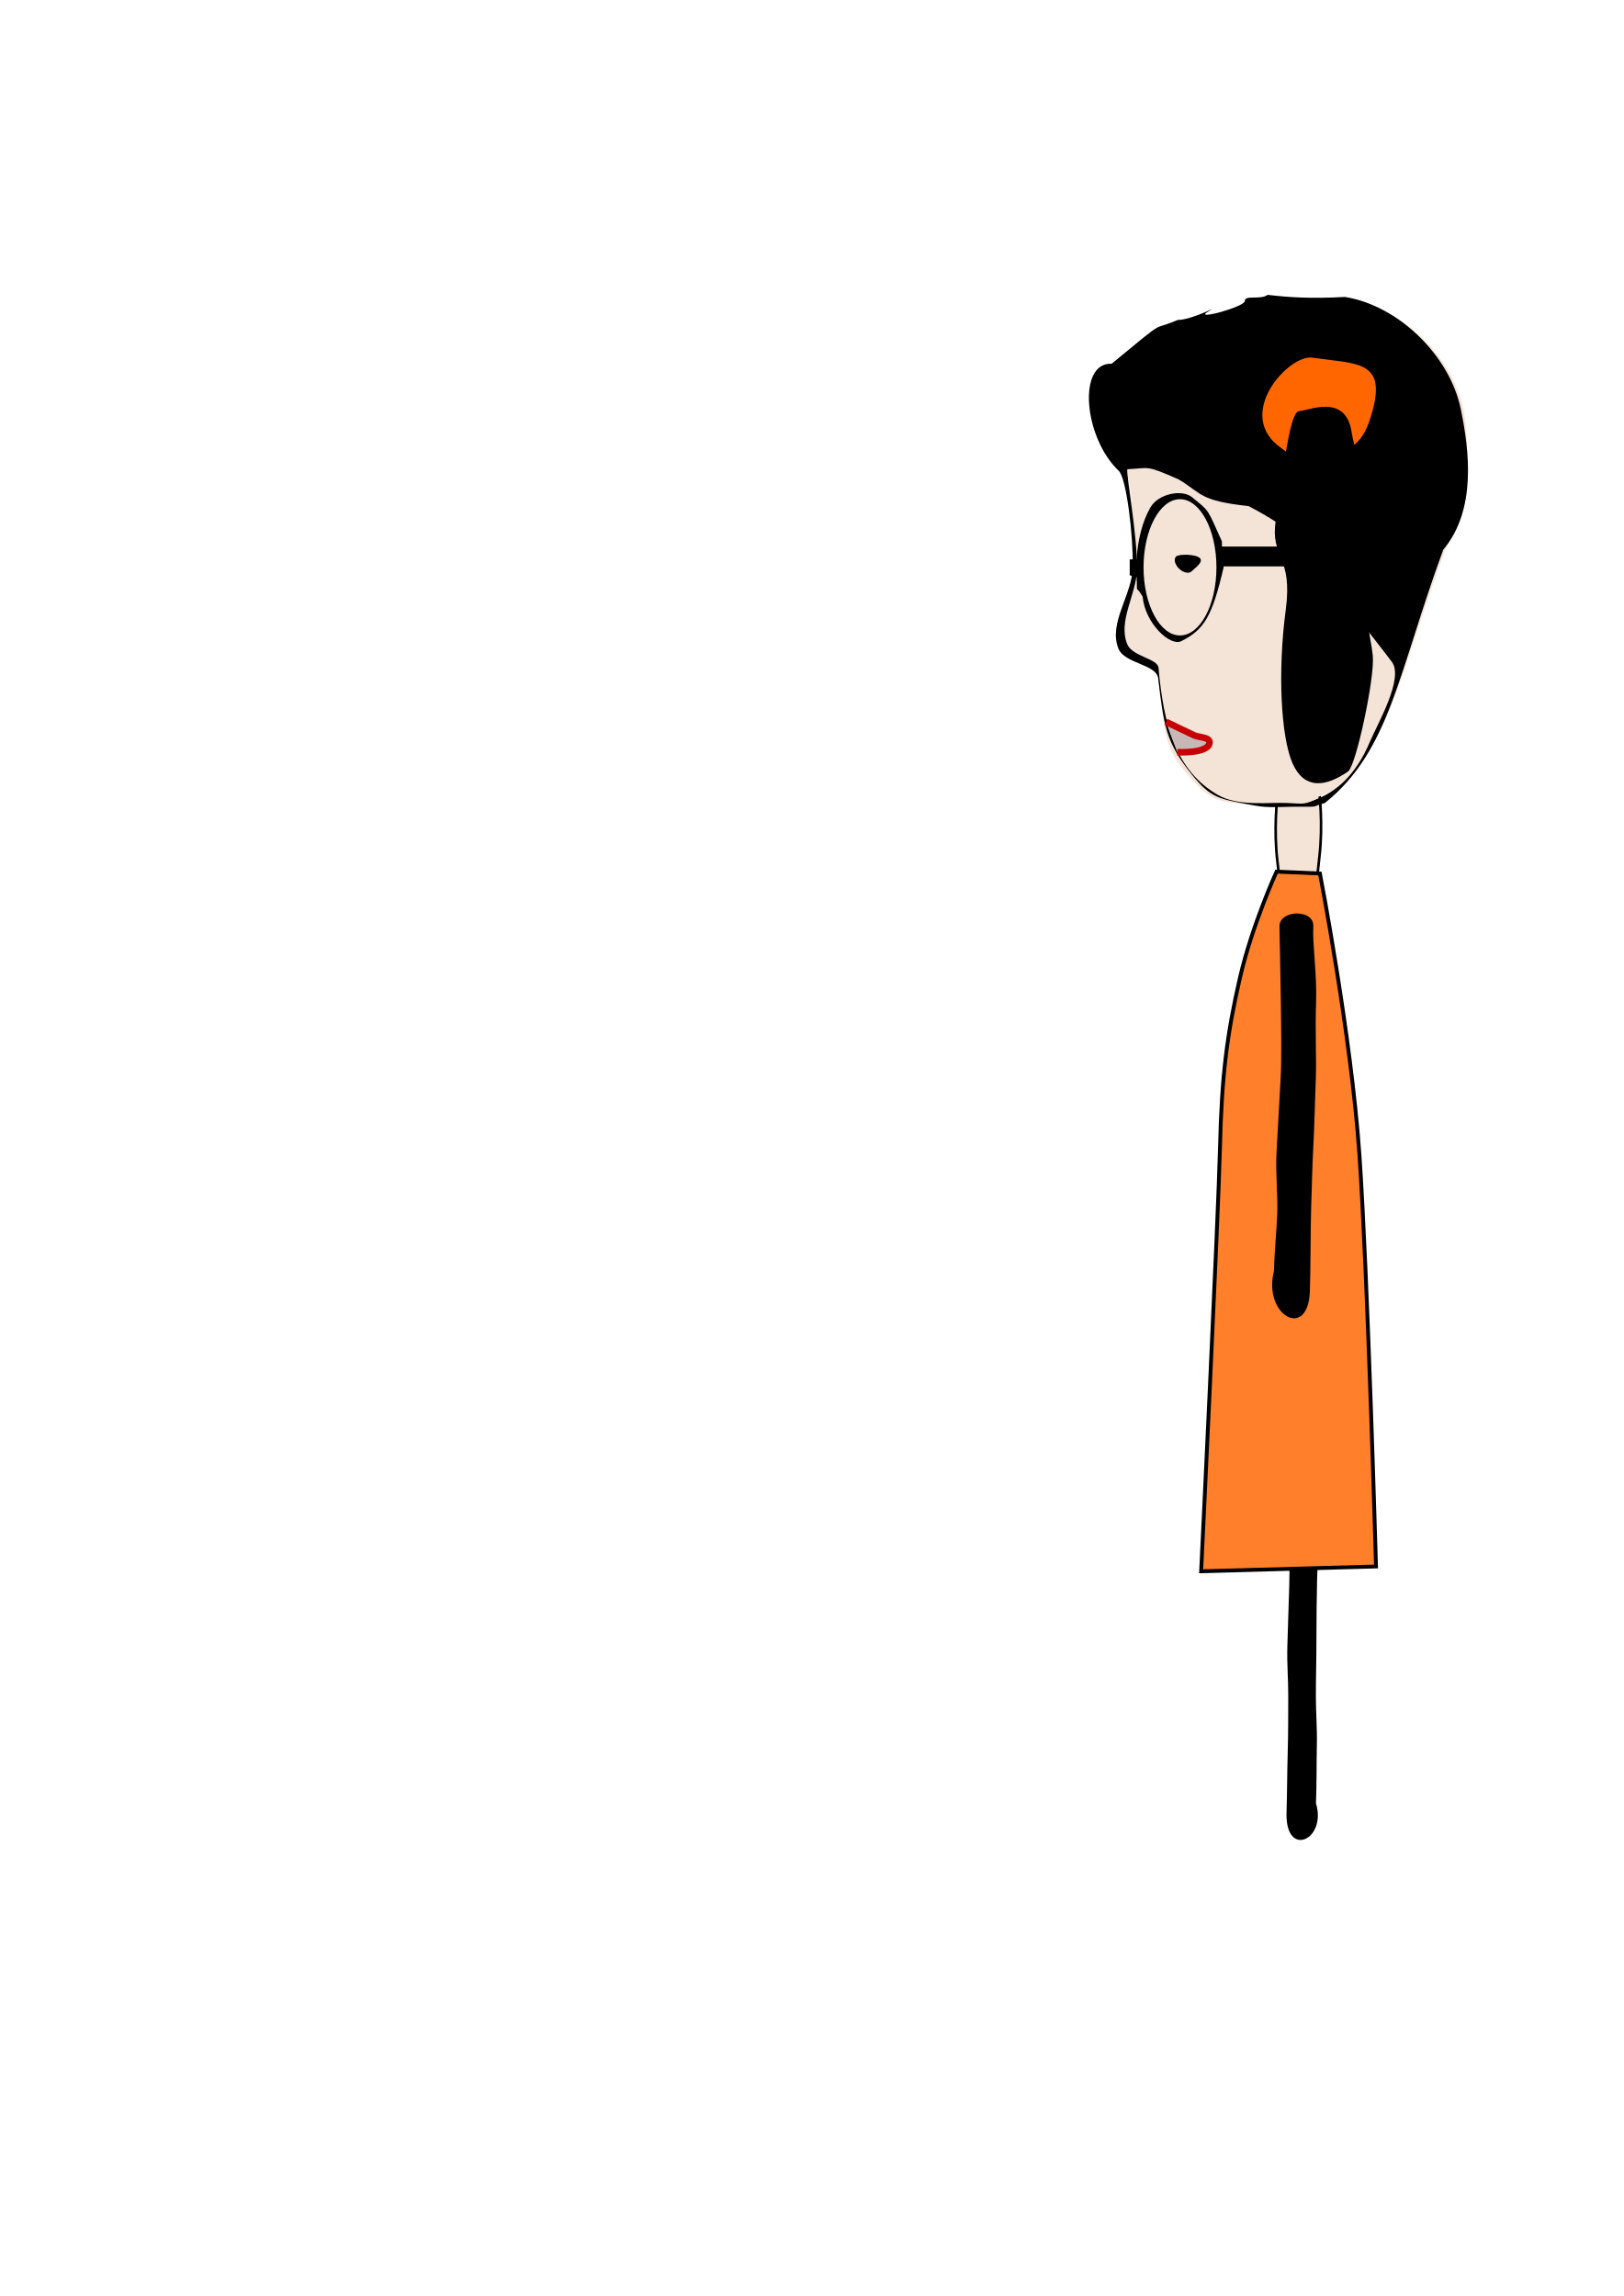
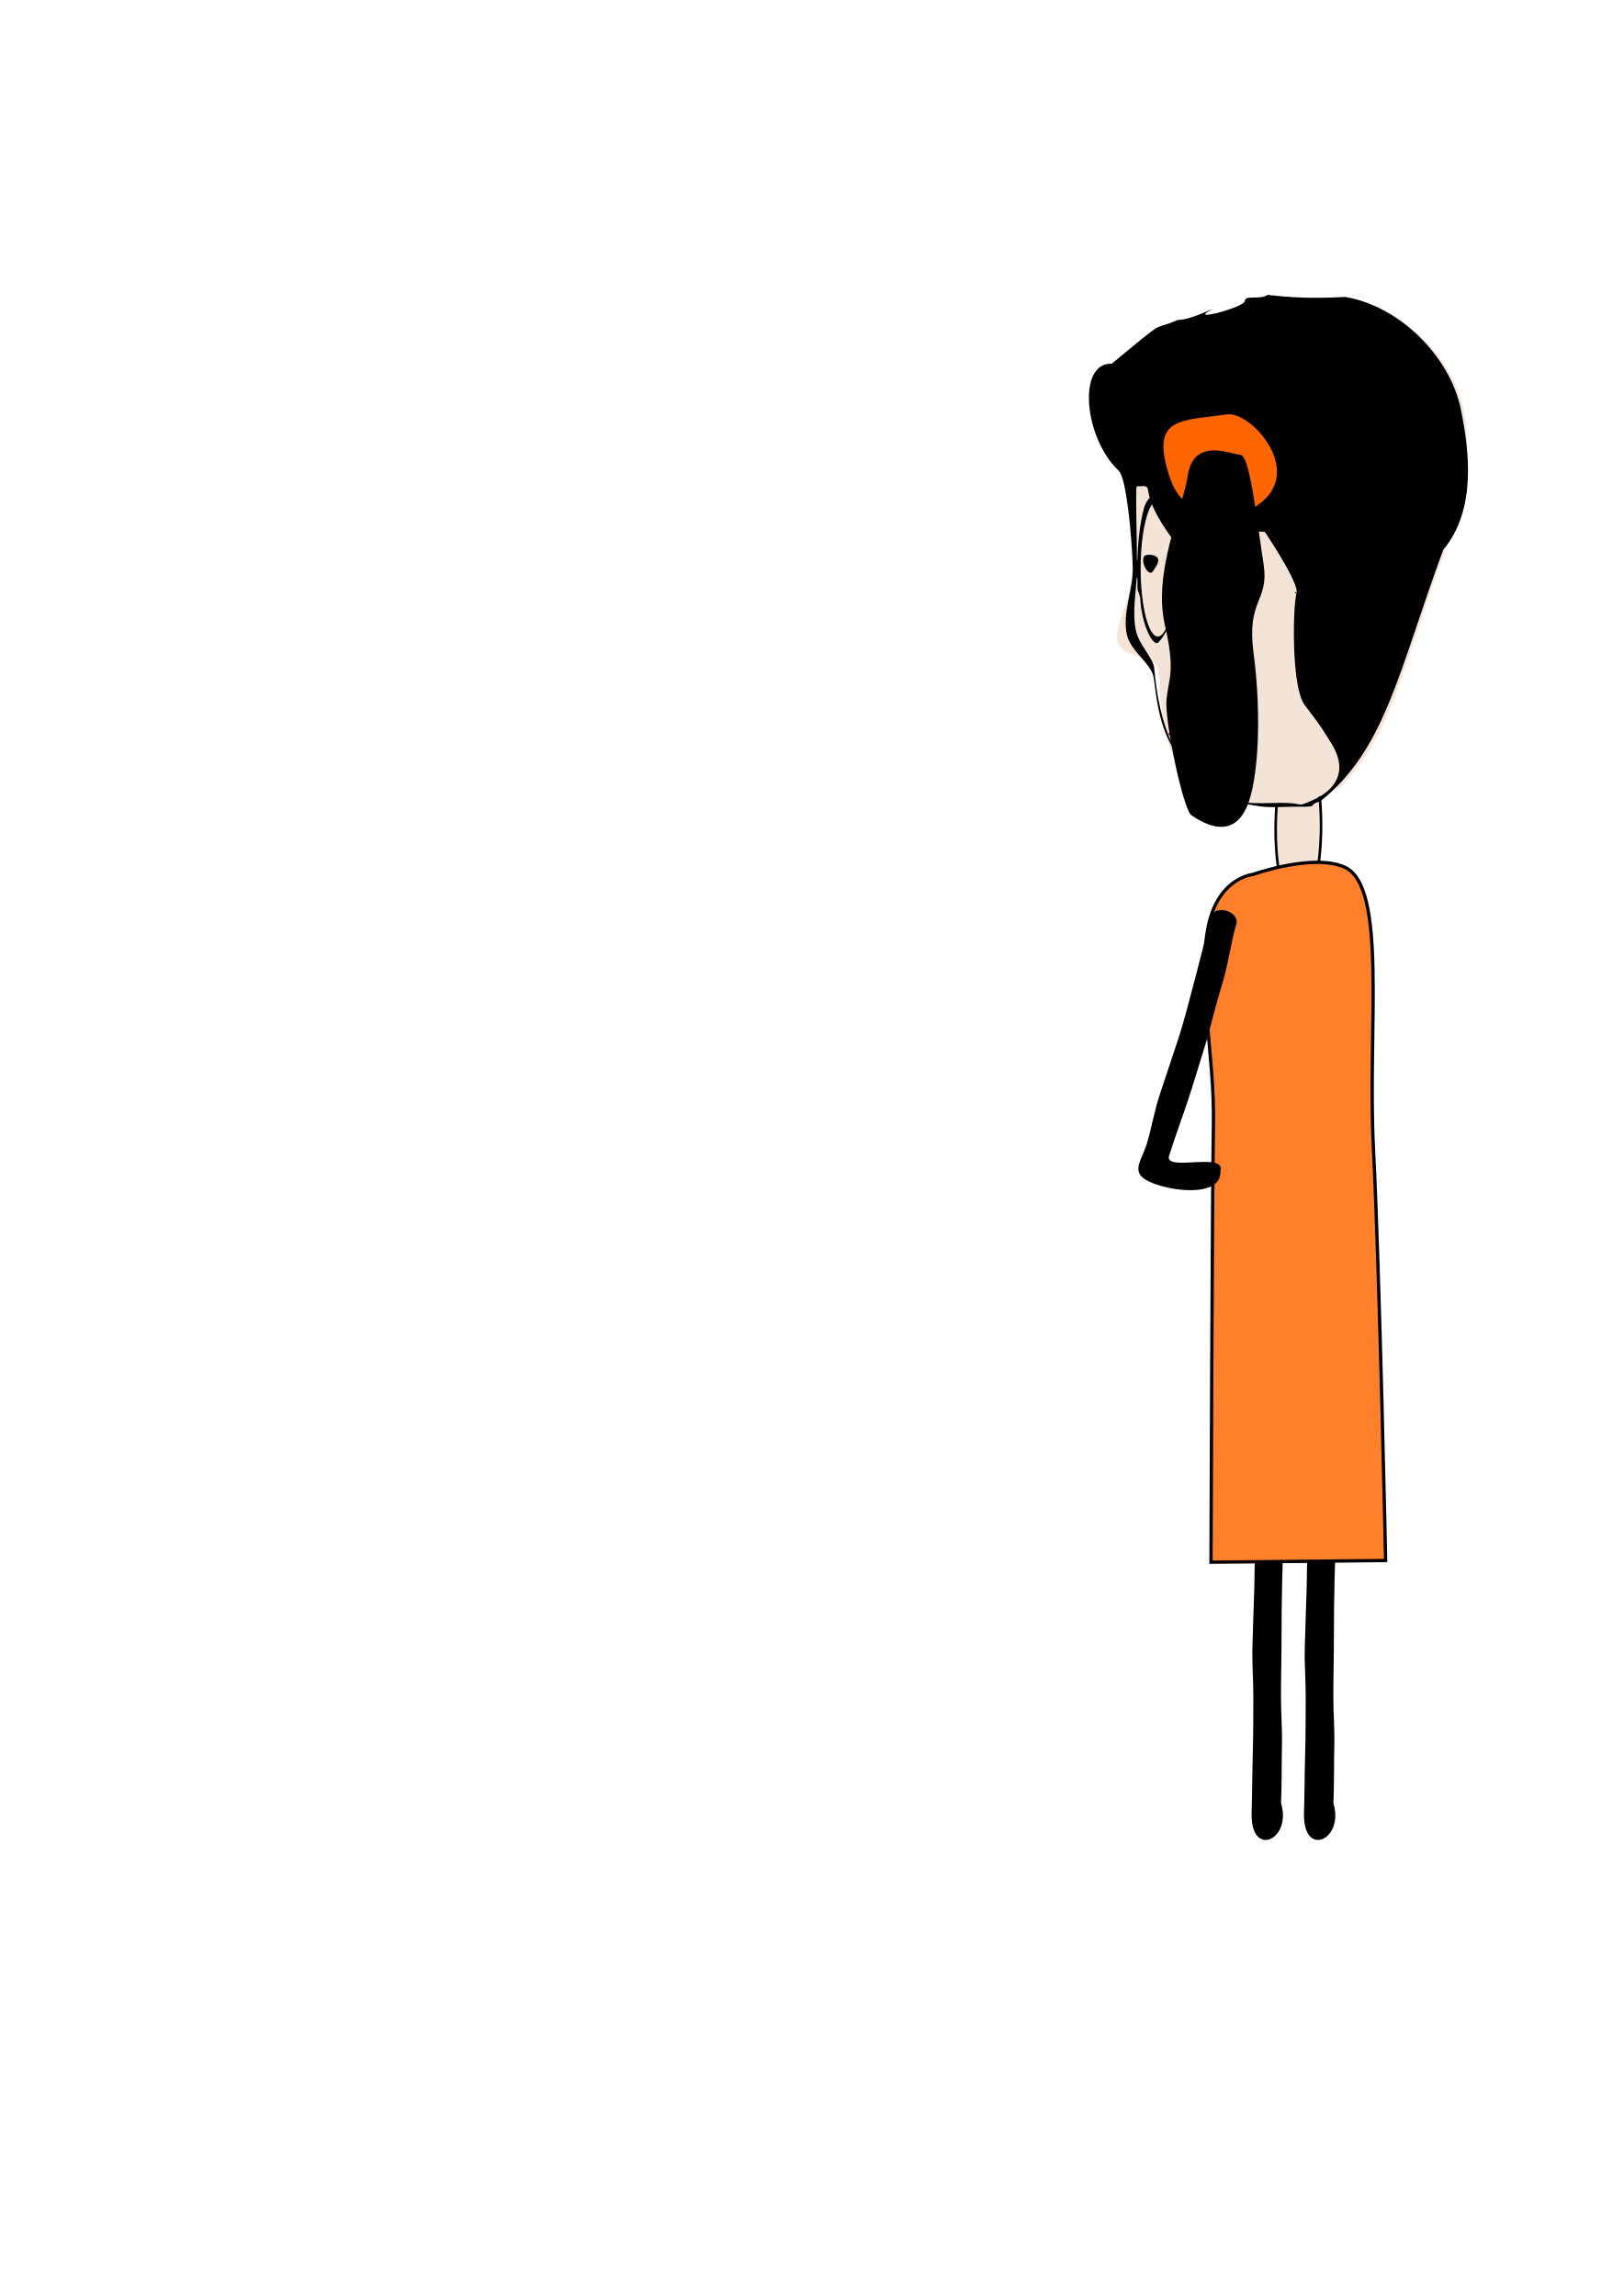
<svg xmlns="http://www.w3.org/2000/svg" width="744.094" height="1052.362" id="svg3905" version="1.1">
  <defs id="defs3907" />
  <g id="layer1">
    <path d="m 590.993,541.025 c 0.564,-1.053 2.362,-4.608 3.504,-6.322 1.142,-1.714 1.901,-2.752 2.68,-3.945 0.78,-1.193 0.788,-2.032 1.407,-3.19 0.62,-1.158 1.317,-2.485 2.162,-3.752 0.845,-1.267 1.363,-2.306 2.384,-3.836 1.819,-2.916 -11.835,-1.356 -9.59,0.902 -0.907,1.267 -1.528,2.594 -2.26,3.754 -0.731,1.16 -2.01,2.221 -2.651,3.43 -0.641,1.209 -1.196,2.815 -2.778,5.393 -1.582,2.577 -3.685,5.542 -4.686,6.568 -1.001,1.026 9.262,2.051 9.826,0.998 z" id="path3054" style="display:inline;fill:#000000;fill-opacity:1;stroke:none" />
-     <path style="display:inline;fill:#000000;fill-opacity:1;stroke:none" id="path3060" d="m 591.066,681.751 c -0.011,7.488 0.109,32.781 -0.234,44.928 -0.348,12.146 -0.66,19.483 -0.881,27.935 -0.221,8.453 0.425,14.506 0.414,22.741 -0.011,8.235 -0.005,17.671 -0.264,26.646 -0.259,8.975 -0.214,16.368 -0.528,27.205 -0.411,20.683 18.592,12.076 13.496,-4.648 0.351,-8.963 0.233,-18.415 0.407,-26.639 0.175,-8.224 -0.45,-14.031 -0.448,-22.629 0.003,-8.598 0.271,-16.903 0.264,-28.974 -0.007,-12.071 0.4,-36.221 1.08,-43.429 0.679,-7.208 -13.291,-30.624 -13.302,-23.136 z" />
+     <path style="fill:#000000;fill-opacity:1;stroke:none;display:inline" id="path3060" d="m 599.066,681.751 c -0.011,7.488 0.109,32.781 -0.234,44.928 -0.348,12.146 -0.66,19.483 -0.881,27.935 -0.221,8.453 0.425,14.506 0.414,22.741 -0.011,8.235 -0.005,17.671 -0.264,26.646 -0.259,8.975 -0.214,16.368 -0.528,27.205 -0.411,20.683 18.592,12.076 13.496,-4.648 0.351,-8.963 0.233,-18.415 0.407,-26.639 0.175,-8.224 -0.45,-14.031 -0.448,-22.629 0.003,-8.598 0.271,-16.903 0.264,-28.974 -0.007,-12.071 0.4,-36.221 1.08,-43.429 0.679,-7.208 -13.291,-30.624 -13.302,-23.136 z" />
    <path id="path3068" d="m 585.366,365.24 19.204,-2.256 c 0,0 1.848,14.602 0.061,29.823 -1.787,15.221 -2.65,37.541 -9.526,38.348 -6.877,0.808 -7.829,-21.298 -9.678,-36.093 -1.848,-14.794 -0.061,-29.823 -0.061,-29.823 z" style="fill:#f4e3d7;fill-opacity:1;stroke:#000000;stroke-width:1.19;stroke-miterlimit:4;stroke-dasharray:none;stroke-opacity:1" />
-     <path id="path3066" d="m 585.007,399.511 19.873,0.858 c 0,0 14.32,74.028 18.117,129.049 3.798,55.021 7.587,188.567 7.587,188.567 l -80.137,2.203 c 0,0 7.899,-162.738 8.654,-194.714 0.755,-31.975 3.15,-51.42 9.167,-77.447 5.599,-24.219 16.738,-48.516 16.738,-48.516 z" style="display:inline;fill:#ff7f2a;fill-opacity:1;stroke:#000000;stroke-width:1.759;stroke-miterlimit:4;stroke-dasharray:none;stroke-opacity:1" />
+     <path d="m 575.066,681.751 c -0.011,7.488 0.109,32.781 -0.234,44.928 -0.348,12.146 -0.66,19.483 -0.881,27.935 -0.221,8.453 0.425,14.506 0.414,22.741 -0.011,8.235 -0.005,17.671 -0.264,26.646 -0.259,8.975 -0.214,16.368 -0.528,27.205 -0.411,20.683 18.592,12.076 13.496,-4.648 0.351,-8.963 0.233,-18.415 0.407,-26.639 0.175,-8.224 -0.45,-14.031 -0.448,-22.629 0.003,-8.598 0.271,-16.903 0.264,-28.974 -0.007,-12.071 0.4,-36.221 1.08,-43.429 0.679,-7.208 -13.291,-30.624 -13.302,-23.136 z" id="path2999" style="fill:#000000;fill-opacity:1;stroke:none;display:inline" />
+     <path id="path3066" d="m 574.099,400.819 c 0,0 27.435,-9.79 41.973,-3.43 19.955,8.73 10.542,74.086 13.337,129.149 2.796,55.064 5.585,188.713 5.585,188.713 l -80.027,0.775 c 0,0 0.556,-168.584 1.113,-200.584 0.556,-32 -7.146,-62.897 -2.716,-88.945 4.122,-24.238 20.735,-25.678 20.735,-25.678 z" style="fill:#ff7f2a;fill-opacity:1;stroke:#000000;stroke-width:1.509;stroke-miterlimit:4;stroke-opacity:1;stroke-dasharray:none;display:inline" />
    <path style="display:inline;fill:#f4e3d7;fill-opacity:1" d="m 542.158,147.352 c 6.757,0 20.14,-7.402 14.245,-4.05 -8.452,4.807 16.214,-1.798 16.214,-4.51 0,-2.881 7.088,-0.361 10.348,-2.777 9.727,1.121 19.432,1.796 35.125,0.945 24.151,3.882 47.474,26.452 52.487,50.567 3.919,18.849 1.152,44.351 -7.949,63.615 -20.47,55.491 -23.692,83.945 -48.504,110.06 -6.338,1.641 -7.222,4.707 -16.202,4.632 -9.648,-0.08 -13.627,5.324 -21.636,3.833 -15.204,-2.83 -19.262,-0.246 -29.981,-12.247 -12.402,-13.884 -12.19,-18.747 -14.833,-40.34 -0.381,-3.222 1.382,-12.541 -4.839,-14.58 -6.969,-2.283 -14.726,-3.424 -14.785,-10.766 -0.059,-7.342 6.241,-15.329 7.061,-31.182 0.819,-15.852 -0.032,-41.801 -3.474,-45.044 -15.977,-15.058 -18.789,-49.06 -3.243,-48.375 26.874,-22.095 17.133,-14.191 29.966,-19.781 z" id="path3879" />
-     <path id="path3076" d="m 539.696,146.65 c 6.825,0 20.343,-7.511 14.389,-4.109 -8.537,4.878 16.378,-1.825 16.378,-4.577 0,-2.924 7.159,-0.366 10.453,-2.818 9.825,1.138 19.628,1.822 35.48,0.959 24.395,3.94 47.954,26.842 53.018,51.312 3.958,19.127 7.308,46.328 -8.029,64.553 -20.677,56.309 -24.37,92.237 -54.261,116.091 -6.402,1.665 -2.028,1.773 -11.099,1.697 -9.746,-0.081 -13.765,0.812 -21.855,-0.701 -15.357,-2.872 -19.022,-2.896 -28.112,-14.204 -11.811,-14.694 -12.642,-22.033 -15.311,-43.944 -0.77,-6.539 -15.457,-6.635 -18.247,-13.714 -4.623,-11.733 6.411,-24.643 6.609,-37.253 0.234,-14.863 -2.929,-40.84 -6.406,-44.132 -16.138,-15.28 -18.979,-49.783 -3.275,-49.088 27.145,-22.421 17.306,-14.4 30.268,-20.073 z m 65.124,219.025 c 7.066,-3.092 16.217,-9.66 22.995,-25.743 3.381,-8.023 15.648,-28.982 10.054,-36.543 -6.502,-8.788 -23.147,-28.621 -21.299,-31.366 -4.29,-0.358 -5.88,-20.164 -44.35,-40.028 -22.824,-2.548 -21.131,-5.687 -32.02,-12.223 -15.392,-6.826 -13.051,-5.193 -23.576,-4.712 -0.637,2.148 4.658,30.417 4.428,45.73 -0.175,11.63 -8.954,23.909 -4.406,34.614 2.32,5.461 13.908,6.505 14.27,10.64 2.302,26.292 7.913,47.289 27.352,58.392 9.226,5.27 23.18,3.245 31.571,3.606 8.385,0.361 7.288,0.965 14.981,-2.365 z" style="display:inline;fill:#000000" />
-     <path style="display:inline;fill:#ff6600;fill-opacity:1;stroke:none" d="m 587.296,205.47 c 12.783,8.779 2.768,11.869 15.466,6.889 16.932,-6.64 21.961,-7.85 26.347,-24.508 5.981,-22.718 -7.526,-21.007 -27.697,-23.918 -10.927,-1.577 -36.256,26.331 -14.116,41.537 z" id="path3072" />
-     <path style="display:inline;fill:#000000;stroke:#000000;stroke-width:1.785;stroke-miterlimit:4" d="m 628.987,266.33 c -4.913,21.495 -1.774,24.161 -0.774,34.216 1,10.055 -7.708,50.135 -11.083,52.432 -9.776,6.654 -18.921,8.152 -24.03,-3.593 -5.109,-11.746 -6.812,-41.088 -2.967,-69.996 3.32,-24.953 -7.222,-23.961 -4.62,-40.587 2.602,-16.626 6.197,-49.544 10.168,-49.544 3.971,0 20.183,-7.999 22.785,8.626 2.602,16.626 16.05,44.251 10.52,68.446 z" id="path3874" />
-     <rect style="display:inline;fill:#000000;stroke:#000000;stroke-width:3;stroke-miterlimit:4;stroke-dasharray:none" id="rect3877" width="35.63" height="6.083" x="559.938" y="252.015" />
-     <path style="display:inline;fill:#000000;fill-opacity:1;stroke:none" id="path3062" d="m 601.852,424.651 c -0.45,8.181 1.729,21.803 1.263,34.957 -0.467,13.154 0.232,25.182 -0.111,34.344 -0.342,9.162 -0.689,23.404 -1.184,32.401 -0.495,8.997 -0.605,17.51 -0.949,27.229 -0.343,9.719 -0.189,26.696 -0.603,38.432 -0.939,22.462 -21.539,10.744 -16.478,-9.312 0.27,-9.673 1.156,-17.085 1.52,-26.013 0.365,-8.928 -0.842,-18.966 -0.319,-28.363 0.524,-9.396 1.184,-21.663 1.927,-34.859 0.744,-13.196 -0.48,-61.223 -0.578,-68.864 -0.097,-7.641 15.959,-8.134 15.51,0.047 z" />
-     <path style="display:inline;fill:#c8b7b7;fill-opacity:1;stroke:#c60003;stroke-width:3;stroke-linecap:butt;stroke-linejoin:miter;stroke-miterlimit:4;stroke-dasharray:none;stroke-opacity:1" d="m 534.296,330.847 c 0,0 8.54,4.084 12.809,6.126 2.393,1.144 7.39,0.789 7.178,3.433 -0.41,5.117 -14.774,4.345 -14.774,4.345" id="path3870" />
-     <path id="path3090" d="m 559.958,248.113 c -6.951,-15.191 -5.175,-13.267 -13.677,-20.22 -4.571,-3.737 -15.419,-1.686 -19.129,4.762 -3.58,6.286 -5.793,14.803 -6.271,23.725 l -3.168,0 0,7.3 3.168,0.869 c 0.477,8.922 -0.826,2.665 2.754,8.911 1.199,12.531 12.742,22.865 17.622,20.445 10.52,-5.214 14.23,-11.25 19.481,-33.835 l -0.502,-7.862 0.502,0.869 c -0.519,15.078 -0.781,-4.965 -0.781,-4.965 z m -19.202,43.145 c -9.221,0 -16.707,-14.032 -16.707,-31.227 0,-17.236 7.507,-31.227 16.707,-31.227 9.221,0 16.707,14.032 16.707,31.227 0,17.236 -7.486,31.227 -16.707,31.227 z" />
-     <path style="display:inline;fill:#000000;fill-opacity:1;stroke:none" d="m 549.828,255.772 c 1.977,1.861 -2.575,4.836 -3.738,6.071 -1.163,1.235 -3.709,0.728 -5.685,-1.133 -1.977,-1.861 -2.636,-4.371 -1.473,-5.607 1.163,-1.235 8.92,-1.193 10.897,0.668 z" id="path3094" />
+     <path id="path3076" d="m 539.696,146.65 c 6.825,0 20.343,-7.511 14.389,-4.109 -8.537,4.878 16.378,-1.825 16.378,-4.577 0,-2.924 7.159,-0.366 10.453,-2.818 9.825,1.138 19.628,1.822 35.48,0.959 24.395,3.94 47.954,26.842 53.018,51.312 3.958,19.127 7.308,46.328 -8.029,64.553 -20.677,56.309 -26.513,91.522 -56.404,115.376 -6.402,1.665 0.115,2.487 -8.956,2.412 -9.746,-0.081 -13.765,0.812 -21.855,-0.701 -15.357,-2.872 -19.022,-2.896 -28.112,-14.204 -11.811,-14.694 -14.642,-22.033 -17.311,-43.944 -0.77,-6.539 -10.436,-12.193 -12.247,-19.714 -2.447,-10.163 2.927,-20.804 2.609,-31.253 -0.452,-14.858 -2.929,-40.84 -6.406,-44.132 -16.138,-15.28 -18.979,-49.783 -3.275,-49.088 27.145,-22.421 17.306,-14.4 30.268,-20.073 z m 61.91,220.096 c 7.066,-3.092 17.893,-10.892 8.506,-26.06 -6.409,-10.357 -6.649,-10.022 -12.243,-17.584 -6.502,-8.788 -5.31,-48.987 -3.463,-51.732 -4.29,-0.358 8.753,8.05 -14.718,-27.528 -22.824,-2.548 -30.743,10.75 -41.632,4.215 -18.964,-25.398 -6.622,-25.622 -17.147,-25.141 -0.637,2.148 0.208,25.248 0.142,37.872 -0.05,9.539 -2.52,19.312 -0.406,28.614 1.373,6.04 7.908,12.505 8.27,16.64 2.302,26.292 9.913,47.289 29.352,58.392 9.226,5.27 23.18,3.245 31.571,3.606 8.385,0.361 4.073,2.037 11.766,-1.294 z" style="fill:#000000;display:inline" />
+     <path style="fill:#ff6600;fill-opacity:1;stroke:none;display:inline" d="m 576.406,231.47 c -12.783,8.779 -2.768,11.869 -15.466,6.889 -16.932,-6.64 -21.961,-7.85 -26.347,-24.508 -5.981,-22.718 7.526,-21.007 27.697,-23.918 10.927,-1.577 36.256,26.331 14.116,41.537 z" id="path3072" />
+     <path style="fill:#c8b7b7;fill-opacity:1;stroke:#c60003;stroke-width:3;stroke-linecap:butt;stroke-linejoin:miter;stroke-miterlimit:4;stroke-opacity:1;stroke-dasharray:none;display:inline" d="m 536.6,337.226 c 0.85,-1.645 7.206,0.45 7.683,3.181 0.37,2.12 -4.774,4.345 -4.774,4.345" id="path3870" />
+     <path style="fill:#000000;stroke:#000000;stroke-width:1.785;stroke-miterlimit:4;display:inline" d="m 534.714,286.33 c 4.913,21.495 1.774,24.161 0.774,34.216 -1,10.055 7.708,50.135 11.083,52.432 9.776,6.654 18.921,8.152 24.03,-3.593 5.109,-11.746 6.812,-41.088 2.967,-69.996 -3.32,-24.953 7.222,-23.961 4.62,-40.587 -2.602,-16.626 -6.197,-49.544 -10.168,-49.544 -3.971,0 -20.183,-7.999 -22.785,8.626 -2.602,16.626 -16.05,44.251 -10.52,68.446 z" id="path3874" />
+     <rect style="fill:#000000;stroke:#000000;stroke-width:3;stroke-miterlimit:4;stroke-dasharray:none;display:inline" id="rect3877" width="35.63" height="6.083" x="-282.529" y="203.528" />
+     <path style="fill:#000000;fill-opacity:1;stroke:none;display:inline" id="path3062" d="m 566.494,423.935 c -2.114,6.371 -3.439,17.651 -6.645,27.954 -3.206,10.303 -5.295,19.982 -7.541,27.154 -2.246,7.172 -5.598,18.363 -7.923,25.37 -2.325,7.007 -6.256,17.718 -8.624,25.331 -2.368,7.613 26.365,-2.109 23.507,7.083 0.647,12.749 -25.378,9.102 -34.066,4.005 -6.844,-4.015 -1.99,-9.215 0.222,-16.197 2.212,-6.982 3.487,-15.203 5.92,-22.519 2.433,-7.316 5.591,-16.873 9.014,-27.145 3.423,-10.272 12.935,-48.561 14.521,-54.63 1.587,-6.069 13.727,-2.777 11.614,3.594 z" />
+     <path id="path3090" d="m 539.663,248.618 c -3.279,-15.191 -2.441,-13.267 -6.452,-20.22 -2.156,-3.737 -7.274,-1.686 -9.024,4.762 -1.689,6.286 -2.733,14.803 -2.958,23.725 l -1.494,0 0,7.3 1.494,0.869 c 0.225,8.922 -0.39,2.665 1.299,8.911 0.565,12.531 6.011,22.865 8.313,20.445 4.963,-5.214 6.713,-11.25 9.19,-33.835 l -0.237,-7.862 0.237,0.869 c -0.245,15.078 -0.368,-4.965 -0.368,-4.965 z m -9.058,43.145 c -4.35,0 -7.881,-14.032 -7.881,-31.227 0,-17.236 3.542,-31.227 7.881,-31.227 4.35,0 7.881,14.032 7.881,31.227 0,17.236 -3.531,31.227 -7.881,31.227 z" />
+     <path style="fill:#000000;fill-opacity:1;stroke:none;display:inline" d="m 530.52,255.772 c 1.142,1.861 -1.488,4.836 -2.16,6.071 -0.672,1.235 -2.143,0.728 -3.285,-1.133 -1.142,-1.861 -1.523,-4.371 -0.851,-5.607 0.672,-1.235 5.154,-1.193 6.296,0.668 z" id="path3094" />
  </g>
</svg>
